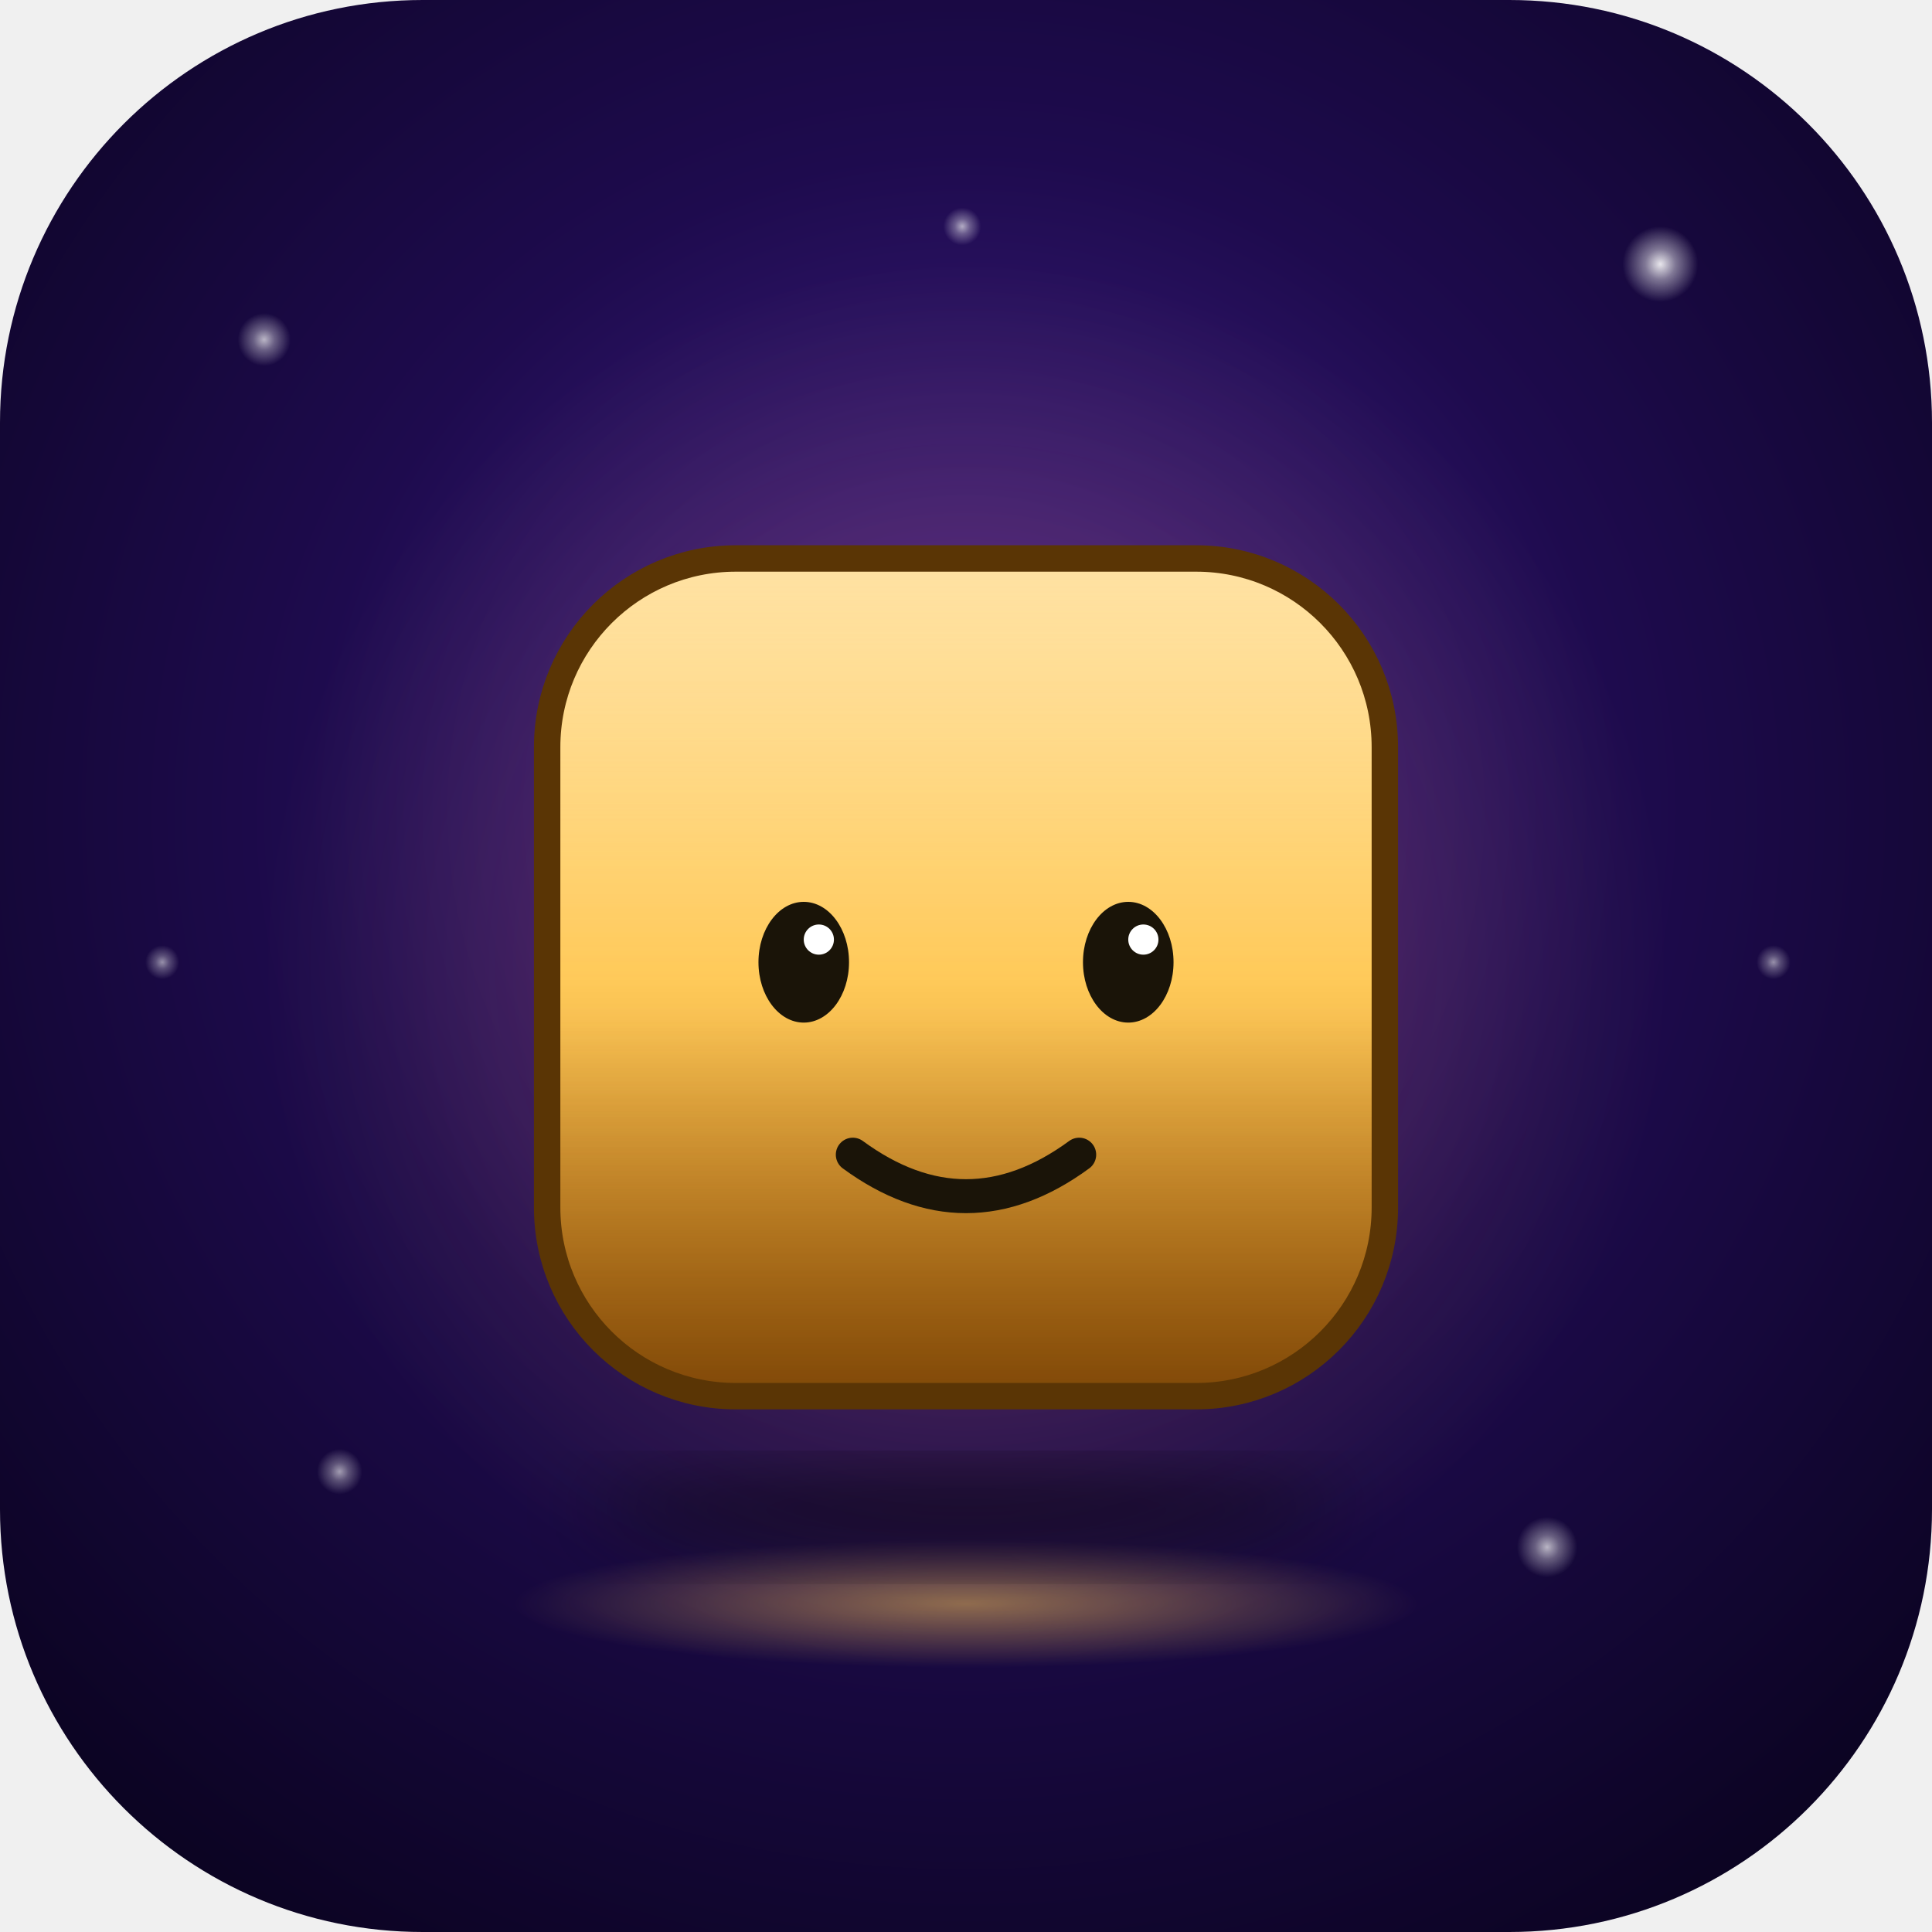
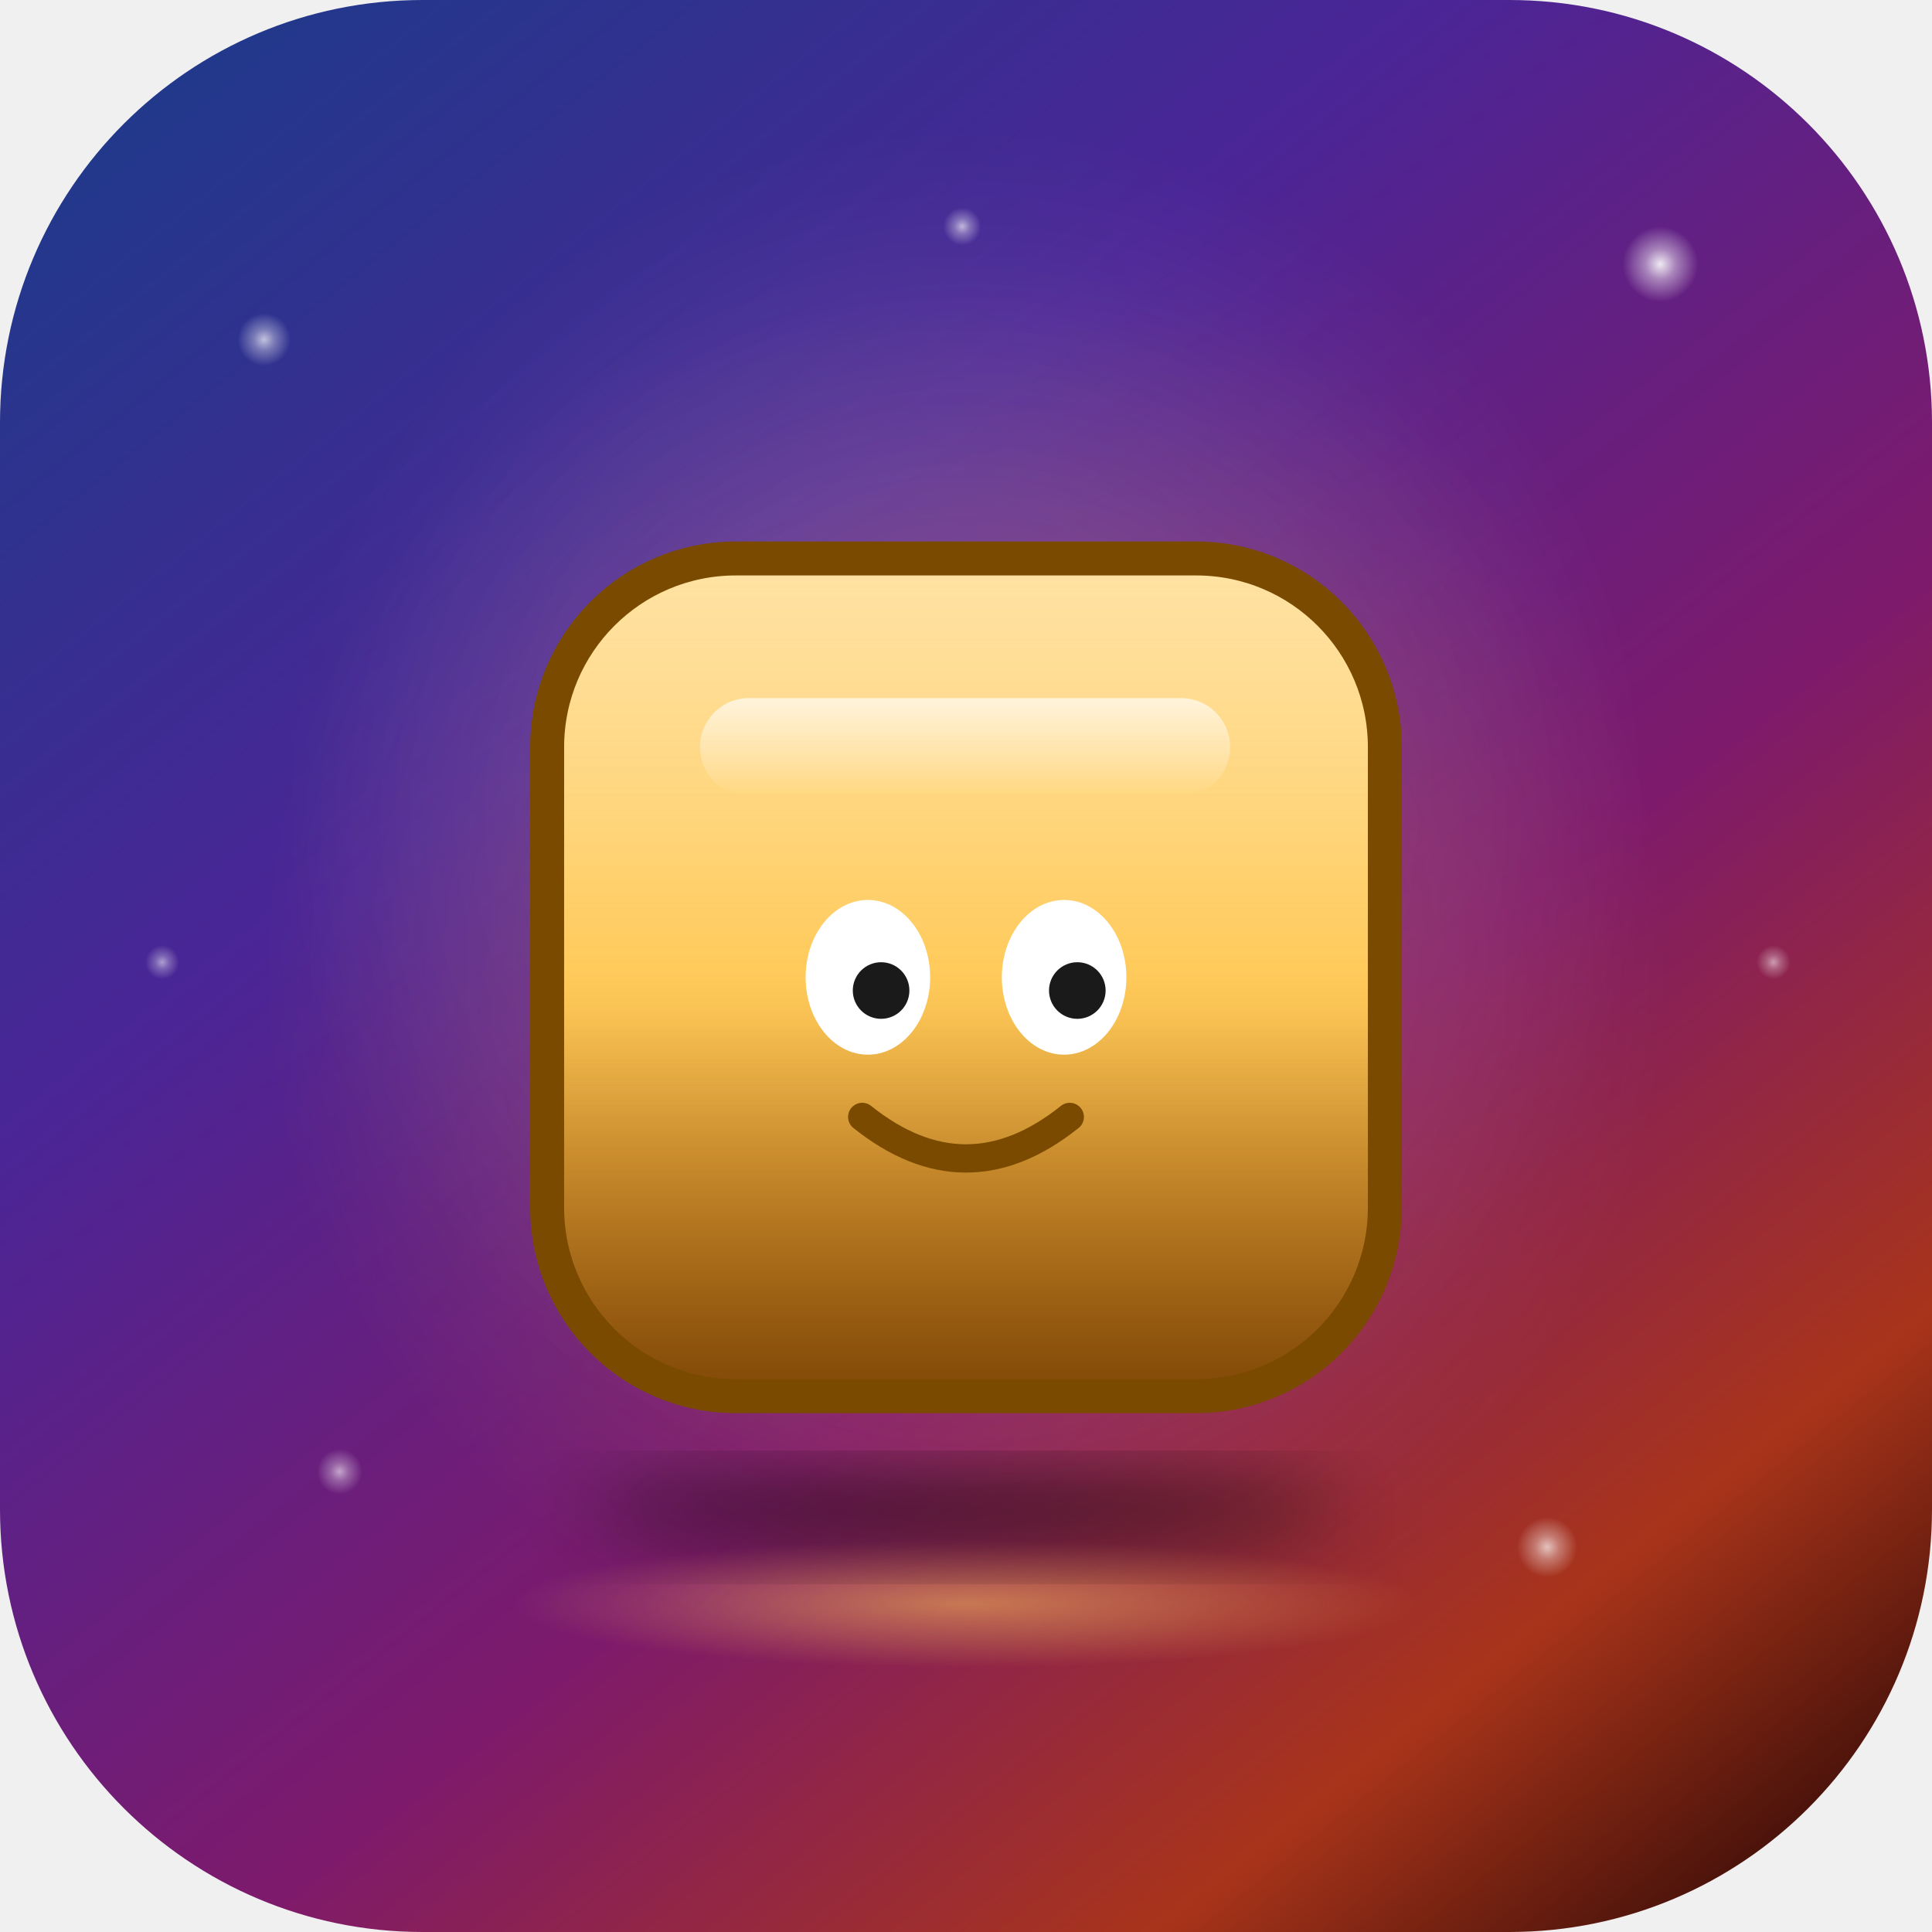
<svg xmlns="http://www.w3.org/2000/svg" width="1024" height="1024" viewBox="0 0 1024 1024">
  <defs>
-     <radialGradient id="bg" cx="0.5" cy="0.42" r="0.75">
-       <stop offset="0" stop-color="#4B2596" />
-       <stop offset="0.45" stop-color="#1E0B4E" />
-       <stop offset="1" stop-color="#070218" />
+     <linearGradient id="bg" x1="0.1" y1="0" x2="0.9" y2="1">
+       <stop offset="0" stop-color="#1E3A8A" />
+       <stop offset="0.32" stop-color="#4B2596" />
+       <stop offset="0.62" stop-color="#7E1A6B" />
+       <stop offset="0.85" stop-color="#A8341A" />
+       <stop offset="1" stop-color="#3A0D08" />
+     </linearGradient>
+     <radialGradient id="bgGlow" cx="0.5" cy="0.42" r="0.7">
+       <stop offset="0" stop-color="rgba(255,255,255,0.18)" />
+       <stop offset="0.5" stop-color="rgba(255,255,255,0)" />
    </radialGradient>
    <linearGradient id="cube" x1="0" y1="0" x2="0" y2="1">
      <stop offset="0" stop-color="#FFEAB0" />
      <stop offset="0.5" stop-color="#FFC957" />
      <stop offset="1" stop-color="#B86E10" />
    </linearGradient>
    <linearGradient id="topHi" x1="0" y1="0" x2="0" y2="1">
      <stop offset="0" stop-color="rgba(255,255,255,0.95)" />
      <stop offset="1" stop-color="rgba(255,255,255,0)" />
    </linearGradient>
    <linearGradient id="botSh" x1="0" y1="0" x2="0" y2="1">
      <stop offset="0" stop-color="rgba(120,60,0,0)" />
      <stop offset="1" stop-color="rgba(80,40,0,0.55)" />
    </linearGradient>
    <linearGradient id="beam" x1="0.5" y1="0" x2="0.5" y2="1">
      <stop offset="0" stop-color="rgba(255,210,140,0.35)" />
      <stop offset="0.5" stop-color="rgba(255,210,140,0.08)" />
      <stop offset="1" stop-color="rgba(255,210,140,0)" />
    </linearGradient>
    <radialGradient id="ground" cx="0.5" cy="0.5" r="0.5">
      <stop offset="0" stop-color="rgba(255,201,87,0.5)" />
      <stop offset="1" stop-color="rgba(255,201,87,0)" />
    </radialGradient>
    <radialGradient id="starG" cx="0.5" cy="0.5" r="0.5">
      <stop offset="0" stop-color="rgba(255,255,255,1)" />
      <stop offset="0.4" stop-color="rgba(255,255,255,0.5)" />
      <stop offset="1" stop-color="rgba(255,255,255,0)" />
    </radialGradient>
    <radialGradient id="halo" cx="0.5" cy="0.5" r="0.5">
      <stop offset="0" stop-color="rgba(255,201,87,0.32)" />
      <stop offset="0.55" stop-color="rgba(255,140,60,0.12)" />
      <stop offset="1" stop-color="rgba(255,201,87,0)" />
    </radialGradient>
    <filter id="cubeDrop" x="-40%" y="-20%" width="180%" height="160%">
      <feGaussianBlur stdDeviation="22" />
    </filter>
    <clipPath id="cubeClip">
      <rect x="290" y="296" width="444" height="444" rx="100" />
    </clipPath>
  </defs>
  <rect width="1024" height="1024" rx="224" fill="url(#bg)" />
+   <rect width="1024" height="1024" rx="224" fill="url(#bgGlow)" />
  <g>
    <circle cx="140" cy="180" r="14" fill="url(#starG)" opacity="0.7" />
    <circle cx="880" cy="140" r="20" fill="url(#starG)" opacity="0.9" />
    <circle cx="820" cy="820" r="16" fill="url(#starG)" opacity="0.7" />
    <circle cx="180" cy="780" r="12" fill="url(#starG)" opacity="0.6" />
    <circle cx="510" cy="120" r="10" fill="url(#starG)" opacity="0.65" />
    <circle cx="940" cy="510" r="9" fill="url(#starG)" opacity="0.55" />
    <circle cx="86" cy="510" r="9" fill="url(#starG)" opacity="0.55" />
  </g>
  <circle cx="512" cy="512" r="370" fill="url(#halo)" />
  <ellipse cx="512" cy="850" rx="240" ry="34" fill="url(#ground)" />
  <ellipse cx="512" cy="800" rx="200" ry="22" fill="rgba(0,0,0,0.5)" filter="url(#cubeDrop)" />
  <g>
    <rect x="290" y="296" width="444" height="444" rx="100" fill="url(#cube)" />
    <g clip-path="url(#cubeClip)">
      <rect x="290" y="296" width="444" height="320" fill="url(#beam)" />
+       <rect x="371" y="370" width="281" height="52" rx="26" fill="url(#topHi)" opacity="0.7" />
      <rect x="290" y="540" width="444" height="200" fill="url(#botSh)" />
-       <g fill="#1a1408">
-         <ellipse cx="426" cy="510" rx="24" ry="32" />
-         <ellipse cx="598" cy="510" rx="24" ry="32" />
+       <g>
+         <ellipse cx="460" cy="518" rx="33" ry="41" fill="#ffffff" />
+         <ellipse cx="564" cy="518" rx="33" ry="41" fill="#ffffff" />
+         <circle cx="467" cy="525" r="15" fill="#1a1a1a" />
+         <circle cx="571" cy="525" r="15" fill="#1a1a1a" />
      </g>
-       <g fill="#fff">
-         <circle cx="434" cy="498" r="8" />
-         <circle cx="606" cy="498" r="8" />
-       </g>
-       <path d="M 452 612 Q 512 656 572 612" stroke="#1a1408" stroke-width="18" stroke-linecap="round" fill="none" />
+       <path d="M 457 592 Q 512 636 567 592" stroke="#7A4A00" stroke-width="15" stroke-linecap="round" fill="none" />
    </g>
-     <rect x="290" y="296" width="444" height="444" rx="100" fill="none" stroke="#5A3505" stroke-width="14" />
+     <rect x="290" y="296" width="444" height="444" rx="100" fill="none" stroke="#7A4A00" stroke-width="18" stroke-linejoin="round" />
  </g>
  <g fill="#FFE9A8" opacity="0">
  </g>
</svg>
